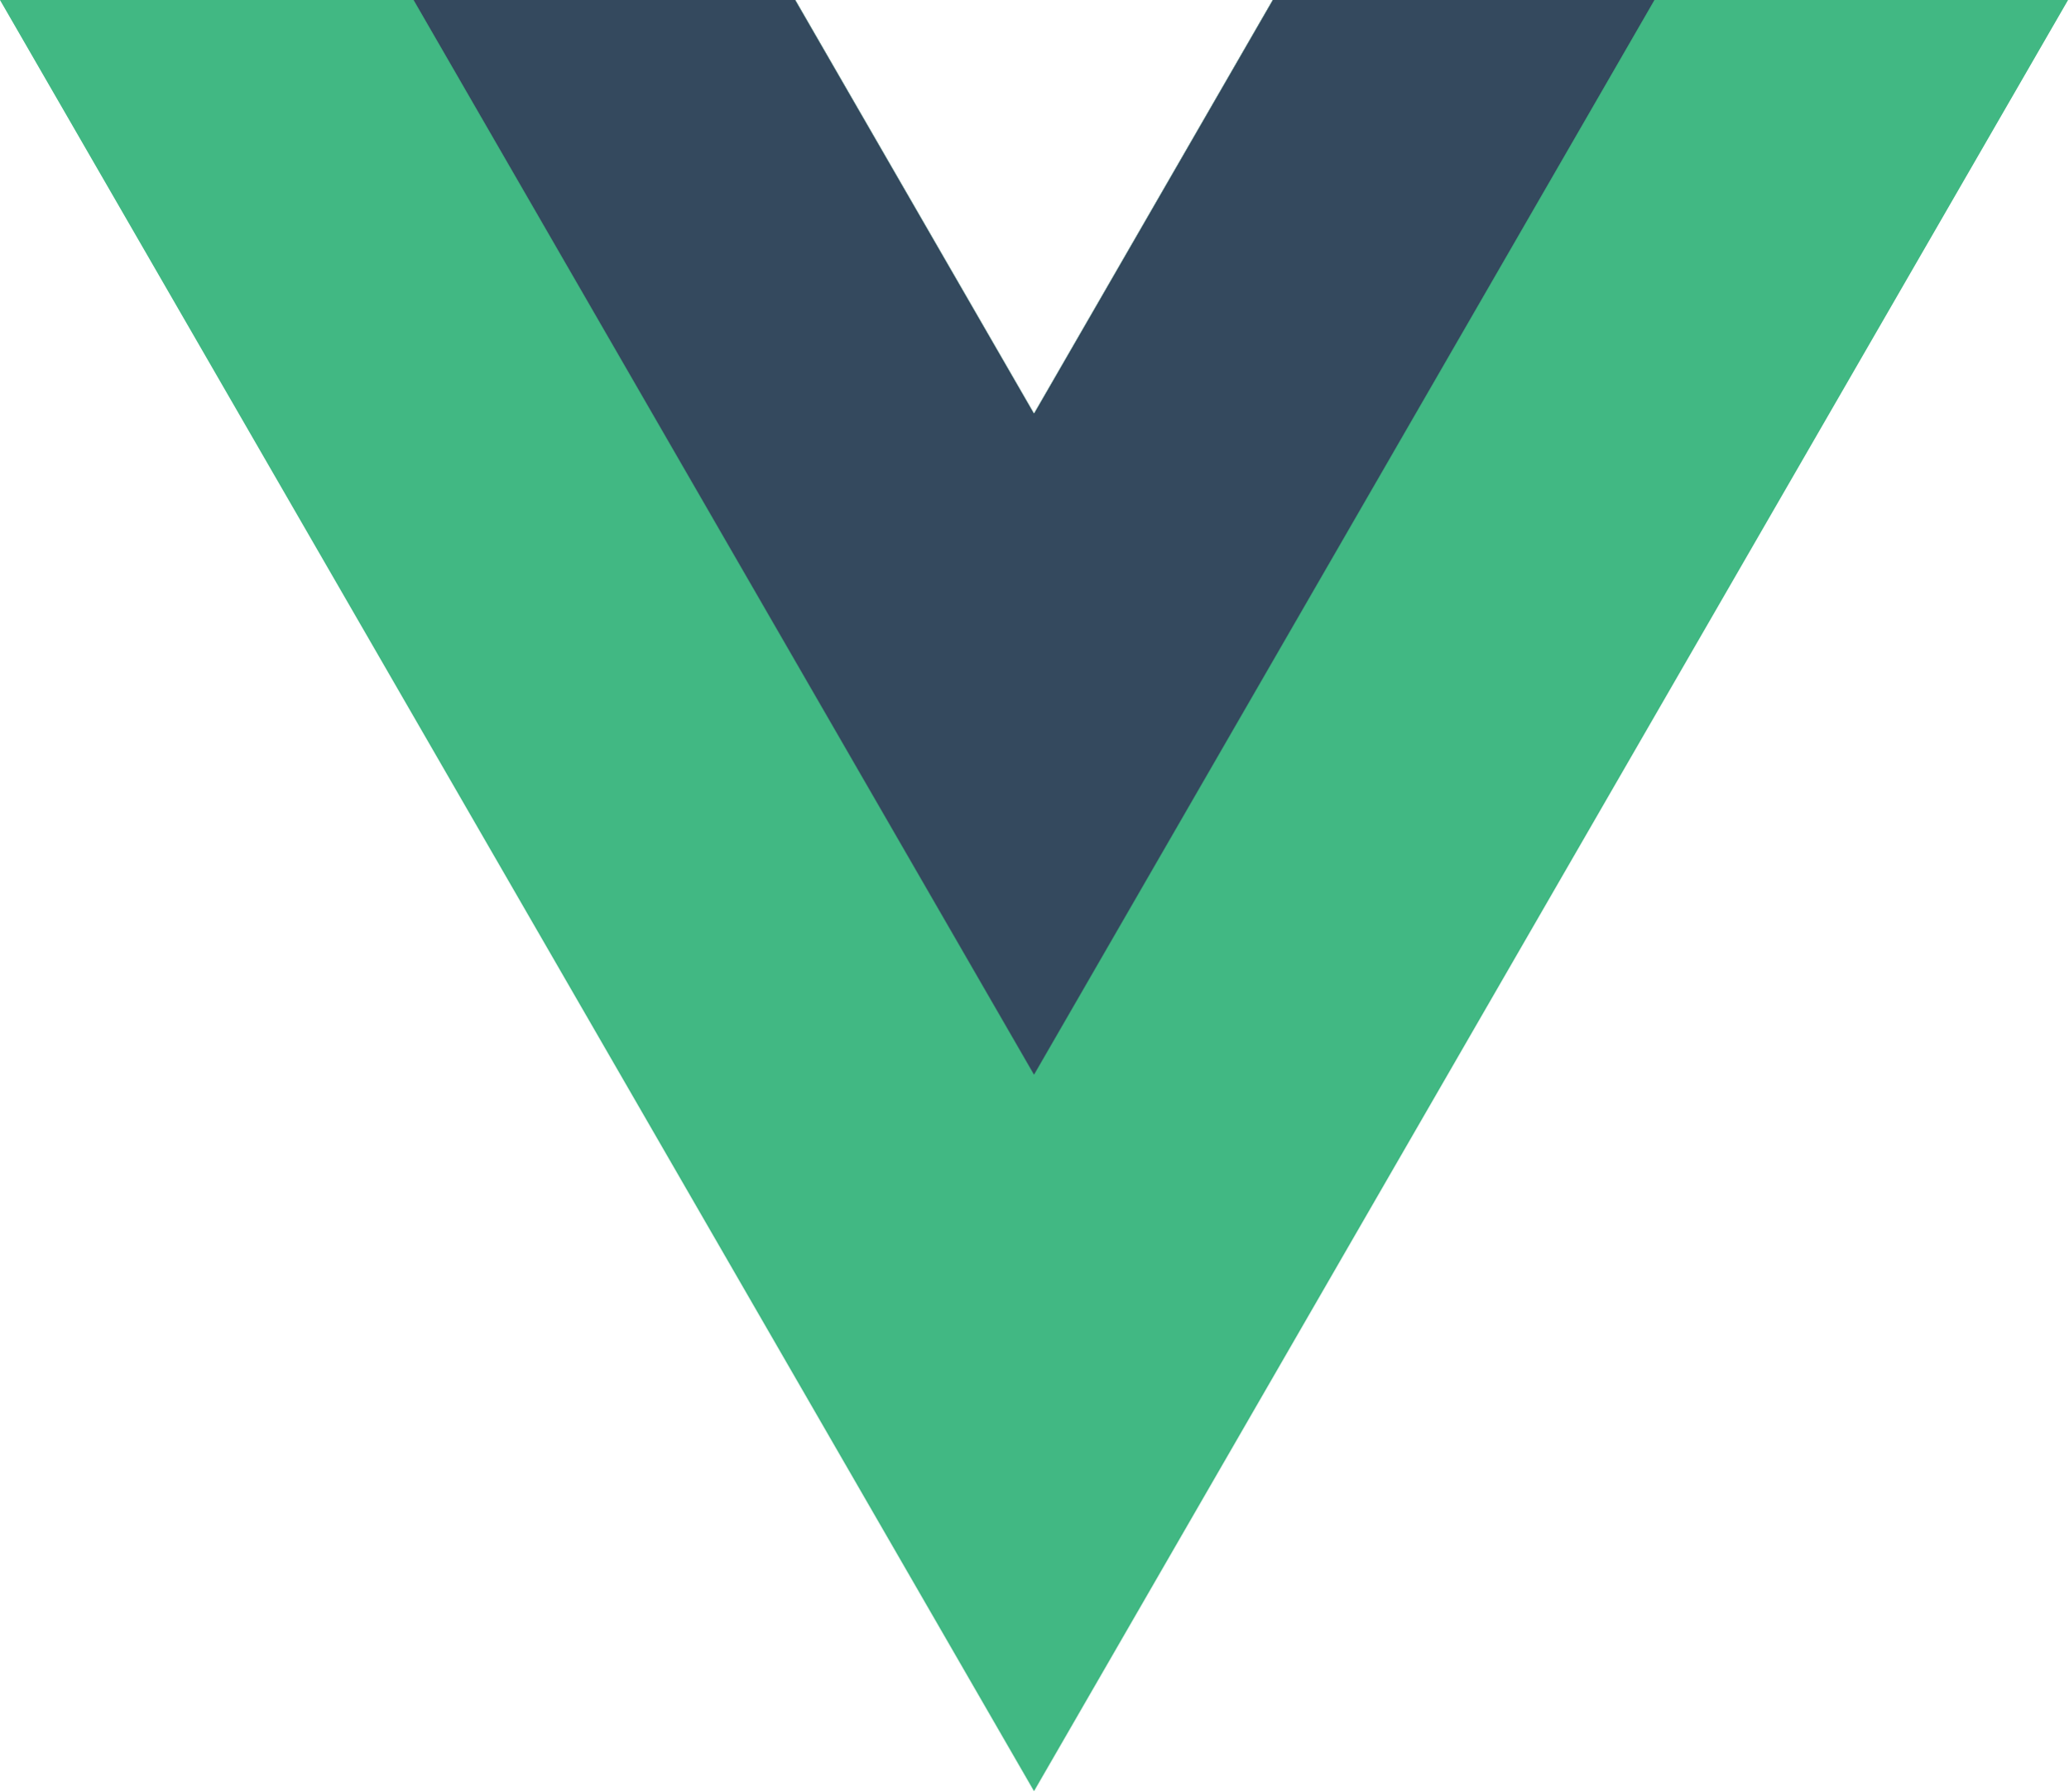
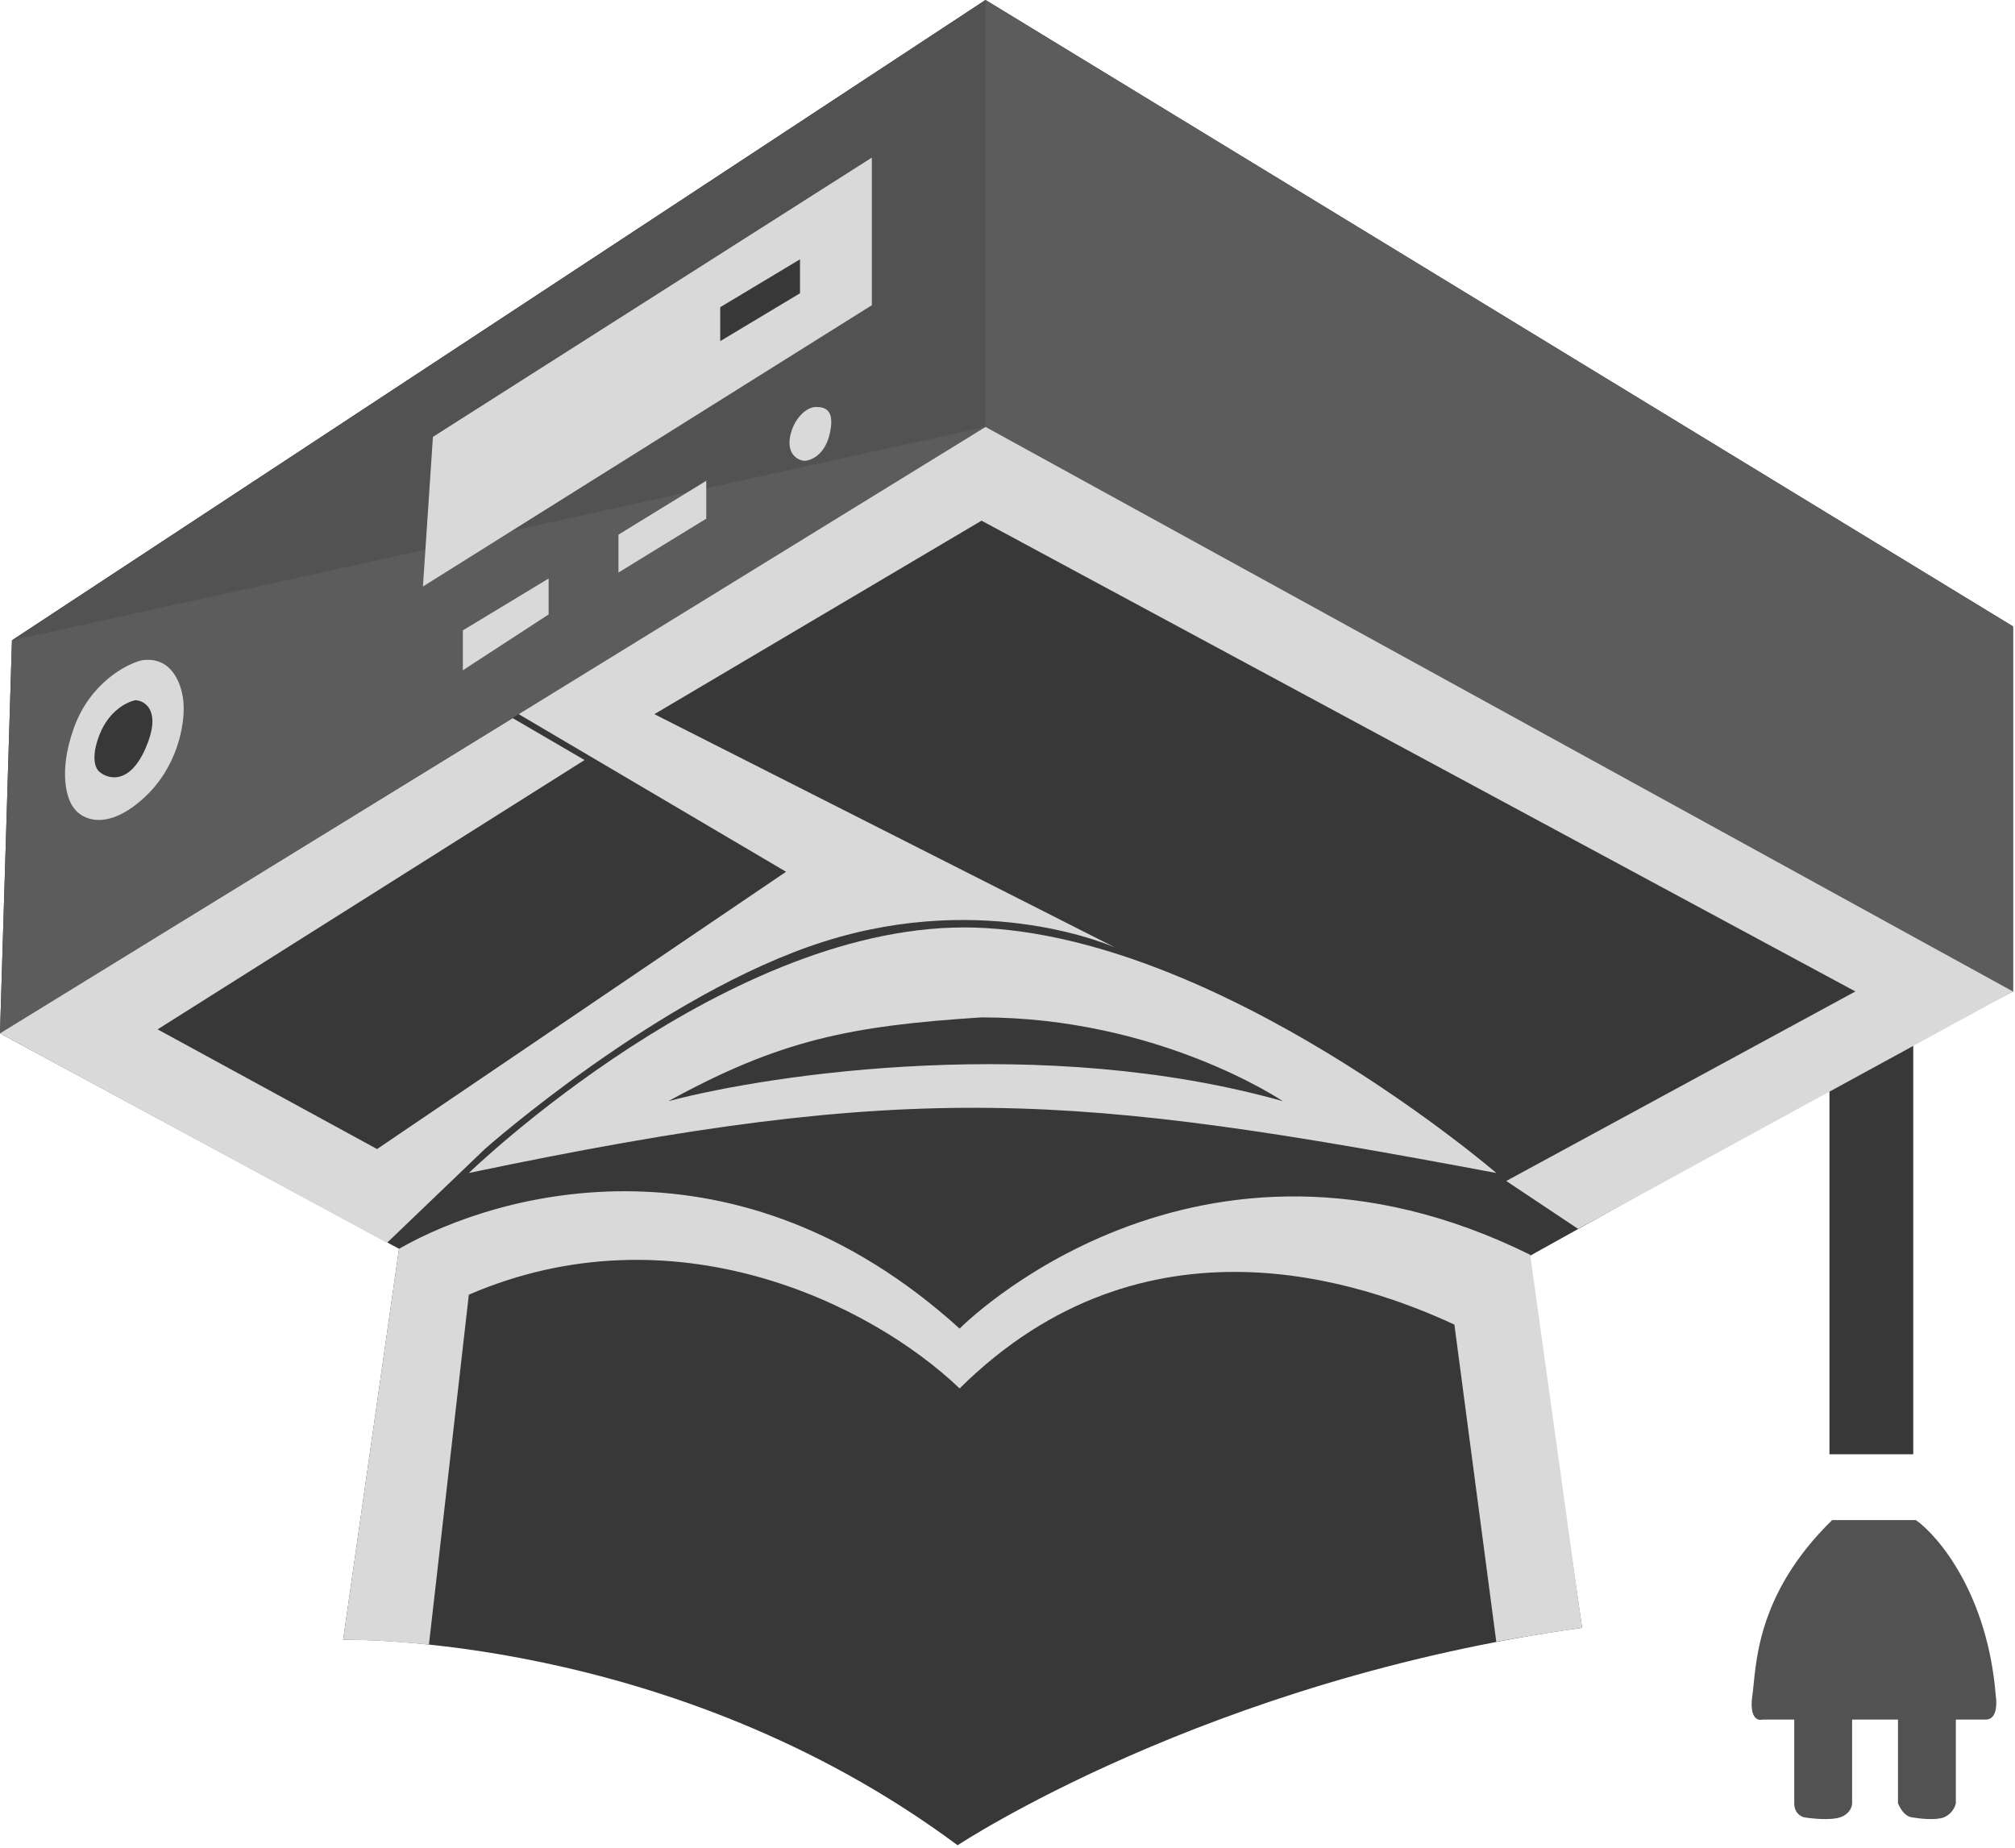
- <svg xmlns="http://www.w3.org/2000/svg" viewBox="0 0 261.76 226.69">
-   <path d="M161.096.001l-30.225 52.351L100.647.001H-.005l130.877 226.688L261.749.001z" fill="#41b883" />
-   <path d="M161.096.001l-30.225 52.351L100.647.001H52.346l78.526 136.01L209.398.001z" fill="#34495e" />
+ <svg xmlns="http://www.w3.org/2000/svg" width="505" height="463" viewBox="0 0 505 463" fill="none">
+   <path d="M504.5 157V248.5L479.5 261.5V364.5H458.5V273L383 315L396.5 408C302.5 421 240 462.5 240 462.5C168 409 86 411 86 411L100 313L0 259L3 160.5L247 0L504.5 157Z" fill="#383838" />
+   <path d="M504.5 248.5L247 107L0 259L3 160.5L247 0L504.5 157V248.5Z" fill="#5C5C5C" />
+   <path d="M504.5 248.5L247 107L130 179L197 218.5L94.5 288L39.5 258L146.5 190.5L128.5 180L0 259L97 311.5L121.5 288C121.5 288 165.5 249 206.5 236C247.5 223 279.5 237.5 279.5 237.5L164 179L246 130.5L465 248.5L377.5 296L395.5 308L504.5 248.5Z" fill="#D9D9D9" />
+   <path d="M375 294C268.5 274 229.5 270.5 117.5 294C117.5 294 183 230.5 244.5 232.5C306 234.5 375 294 375 294Z" fill="#D9D9D9" />
+   <path d="M100 313L86 411C94.584 411.091 99.357 411.443 107.5 412.2L117.5 324.5C168.5 302.5 218 326.5 240.5 348C286.9 302 341.833 321.5 364.5 332L375 411.5C383.374 409.996 388.079 409.217 396.5 408L383.5 314.5C299.5 273 240.5 333 240.5 333C184.9 282.6 125.667 298.333 100 313Z" fill="#D9D9D9" />
+   <path d="M247 107V0L3 160.5L125 133.75L247 107Z" fill="#525252" />
+   <path d="M106 147L108.5 109.5L218.5 39.5V76.5L106 147Z" fill="#D9D9D9" />
+   <path d="M116 168V158L137.5 145V154L116 168Z" fill="#D9D9D9" />
+   <path d="M155 143.5V134L177 120.5V130L155 143.5Z" fill="#D9D9D9" />
+   <path d="M198 109.5C198.8 105.1 202 102 204.5 102C207 102 209.2 102.9 208 108.5C206.8 114.1 203.166 115.5 201.5 115.5C200 115.333 197.2 113.9 198 109.5Z" fill="#D9D9D9" />
+   <path d="M18.5 182.5C22.5 171.3 31.5 166.5 35.5 165.5C43.5 164.3 45.833 172.333 45.999 176.5C46.333 181.167 44.7 192.5 35.5 200.5C26.3 208.5 20.333 205.167 18.5 202.5C16.833 200.5 14.5 193.7 18.5 182.5Z" fill="#D9D9D9" />
+   <path d="M321.5 276C261.9 259.2 194 269 167.5 276C195.387 260.689 212.979 257.119 246 255C290.5 255 321.5 276 321.5 276Z" fill="#383838" />
+   <path d="M180.5 85.5V77L200.5 65V73.5L180.5 85.5Z" fill="#383838" />
+   <path d="M25 184C27.4 178 32 175.833 34 175.5C36.5 175.667 40.5 178.3 36.5 187.5C32.5 196.7 27.167 195.333 25 193.5C24 192.833 22.6 190 25 184Z" fill="#383838" />
+   <path d="M480.175 381H459.175C439.675 400 440.175 418 439.175 425C438.375 430.6 440.509 431.333 441.675 431H449.675V452C449.675 454.4 451.342 455.333 452.175 455.5C454.175 455.833 458.775 456.3 461.175 455.5C463.575 454.7 464.175 452.833 464.175 452V431H475.675V452C477.175 455.5 479.175 455.5 479.175 455.5C481.009 455.833 485.175 456.3 487.175 455.5C489.175 454.7 490.009 452.833 490.175 452V431H497.675C500.475 431 500.509 427 500.175 425C498.175 399.8 486.009 385.167 480.175 381Z" fill="#525252" />
</svg>
